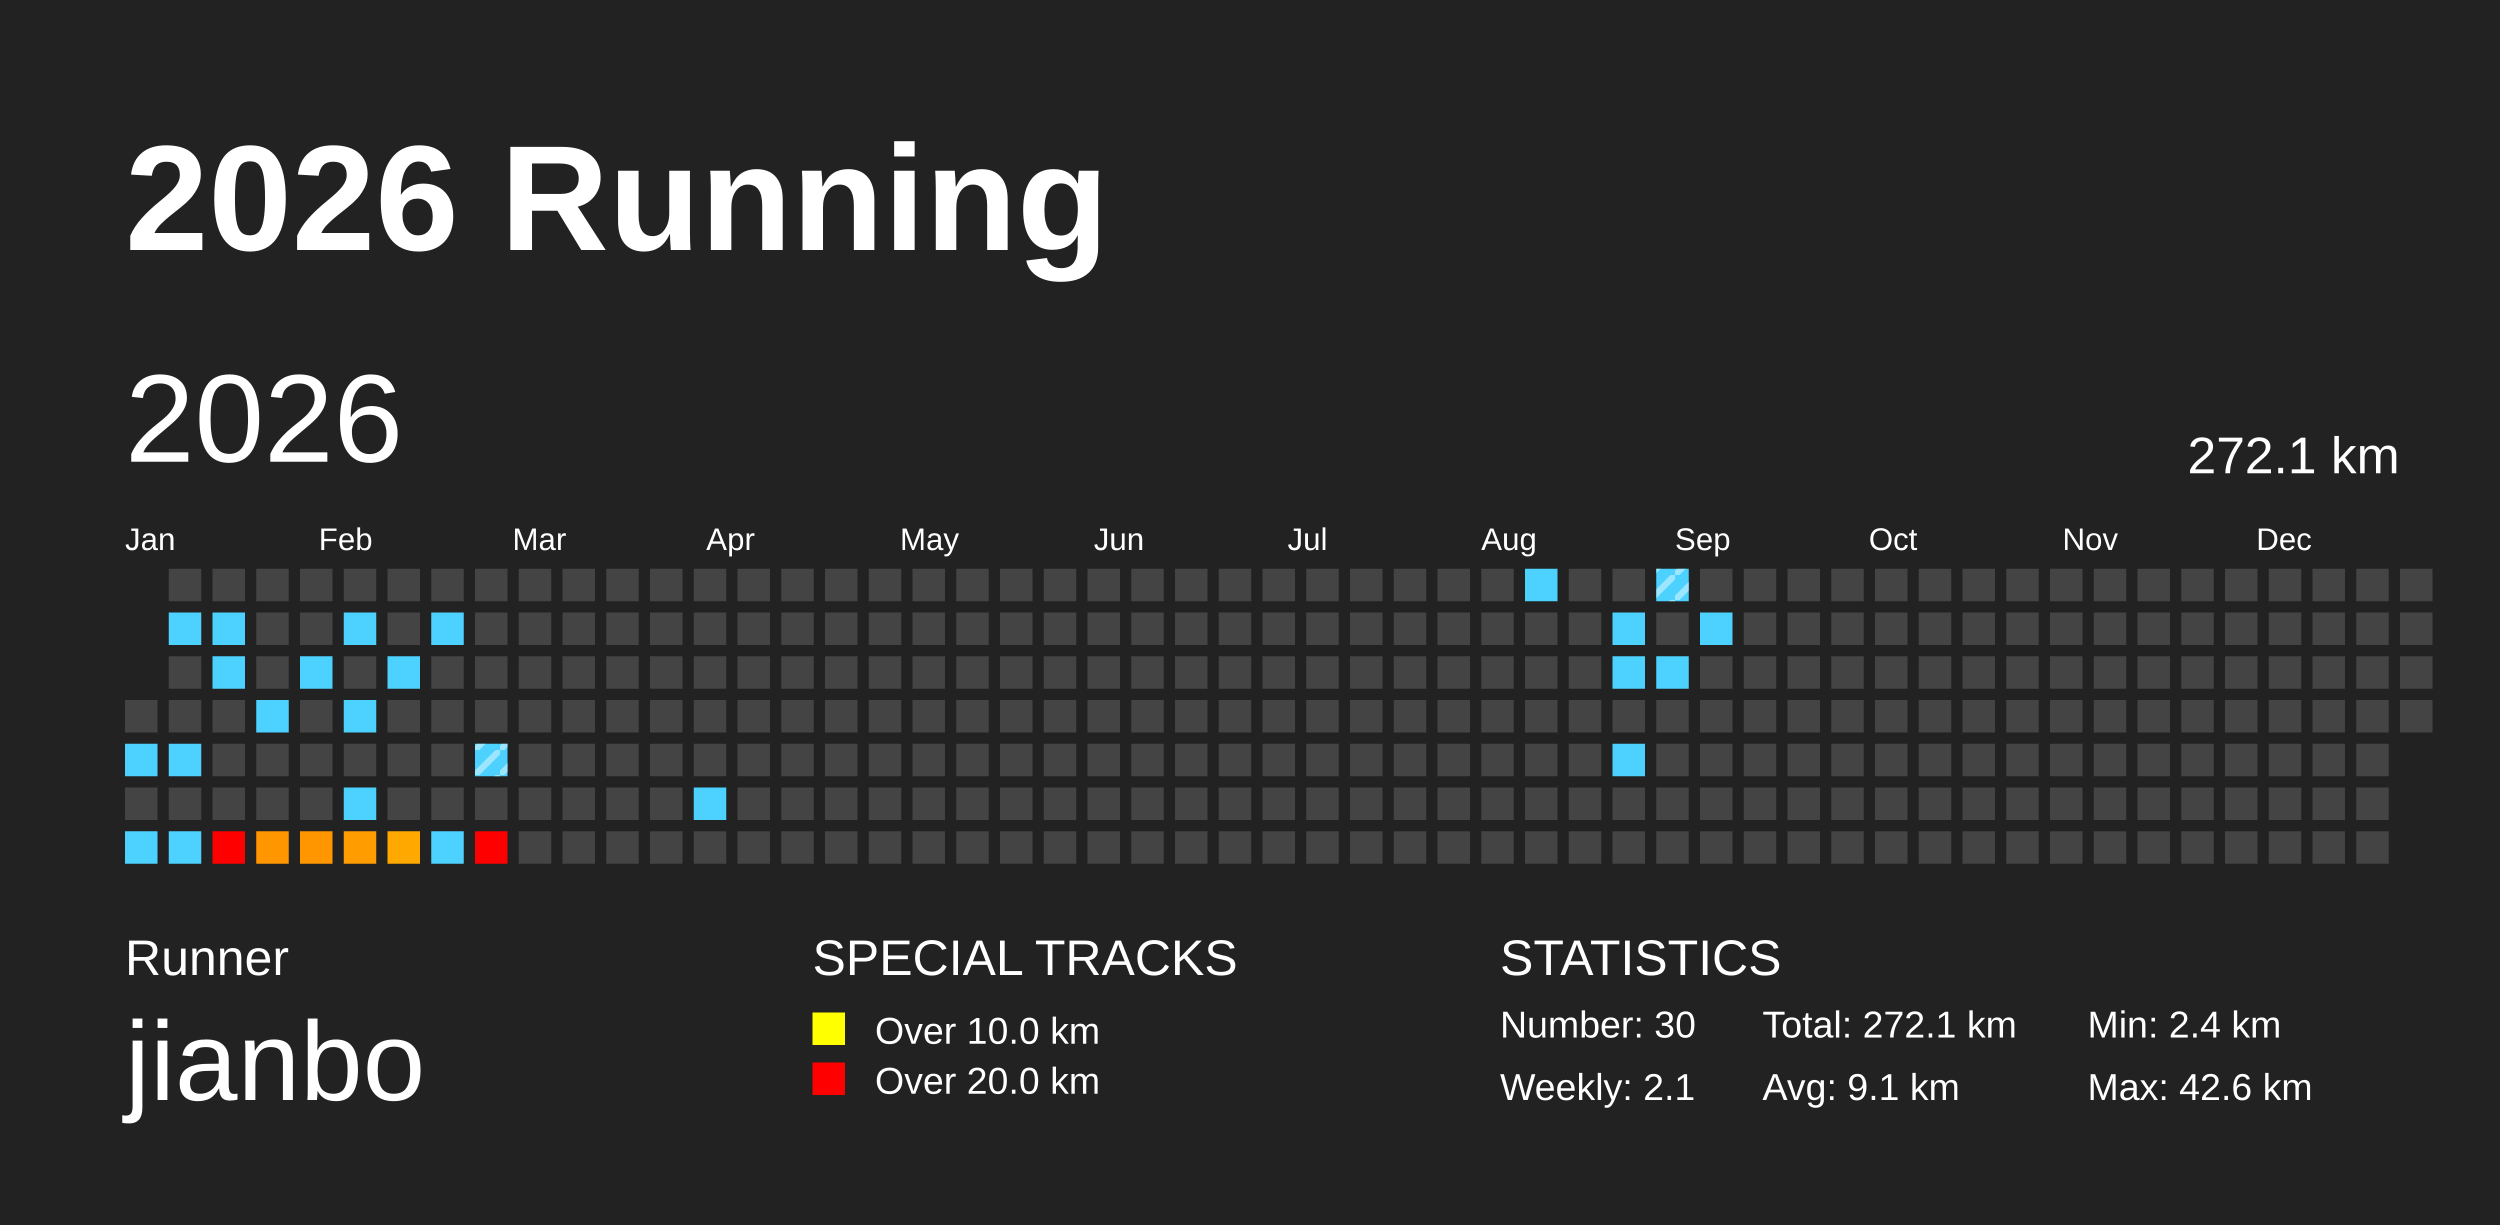
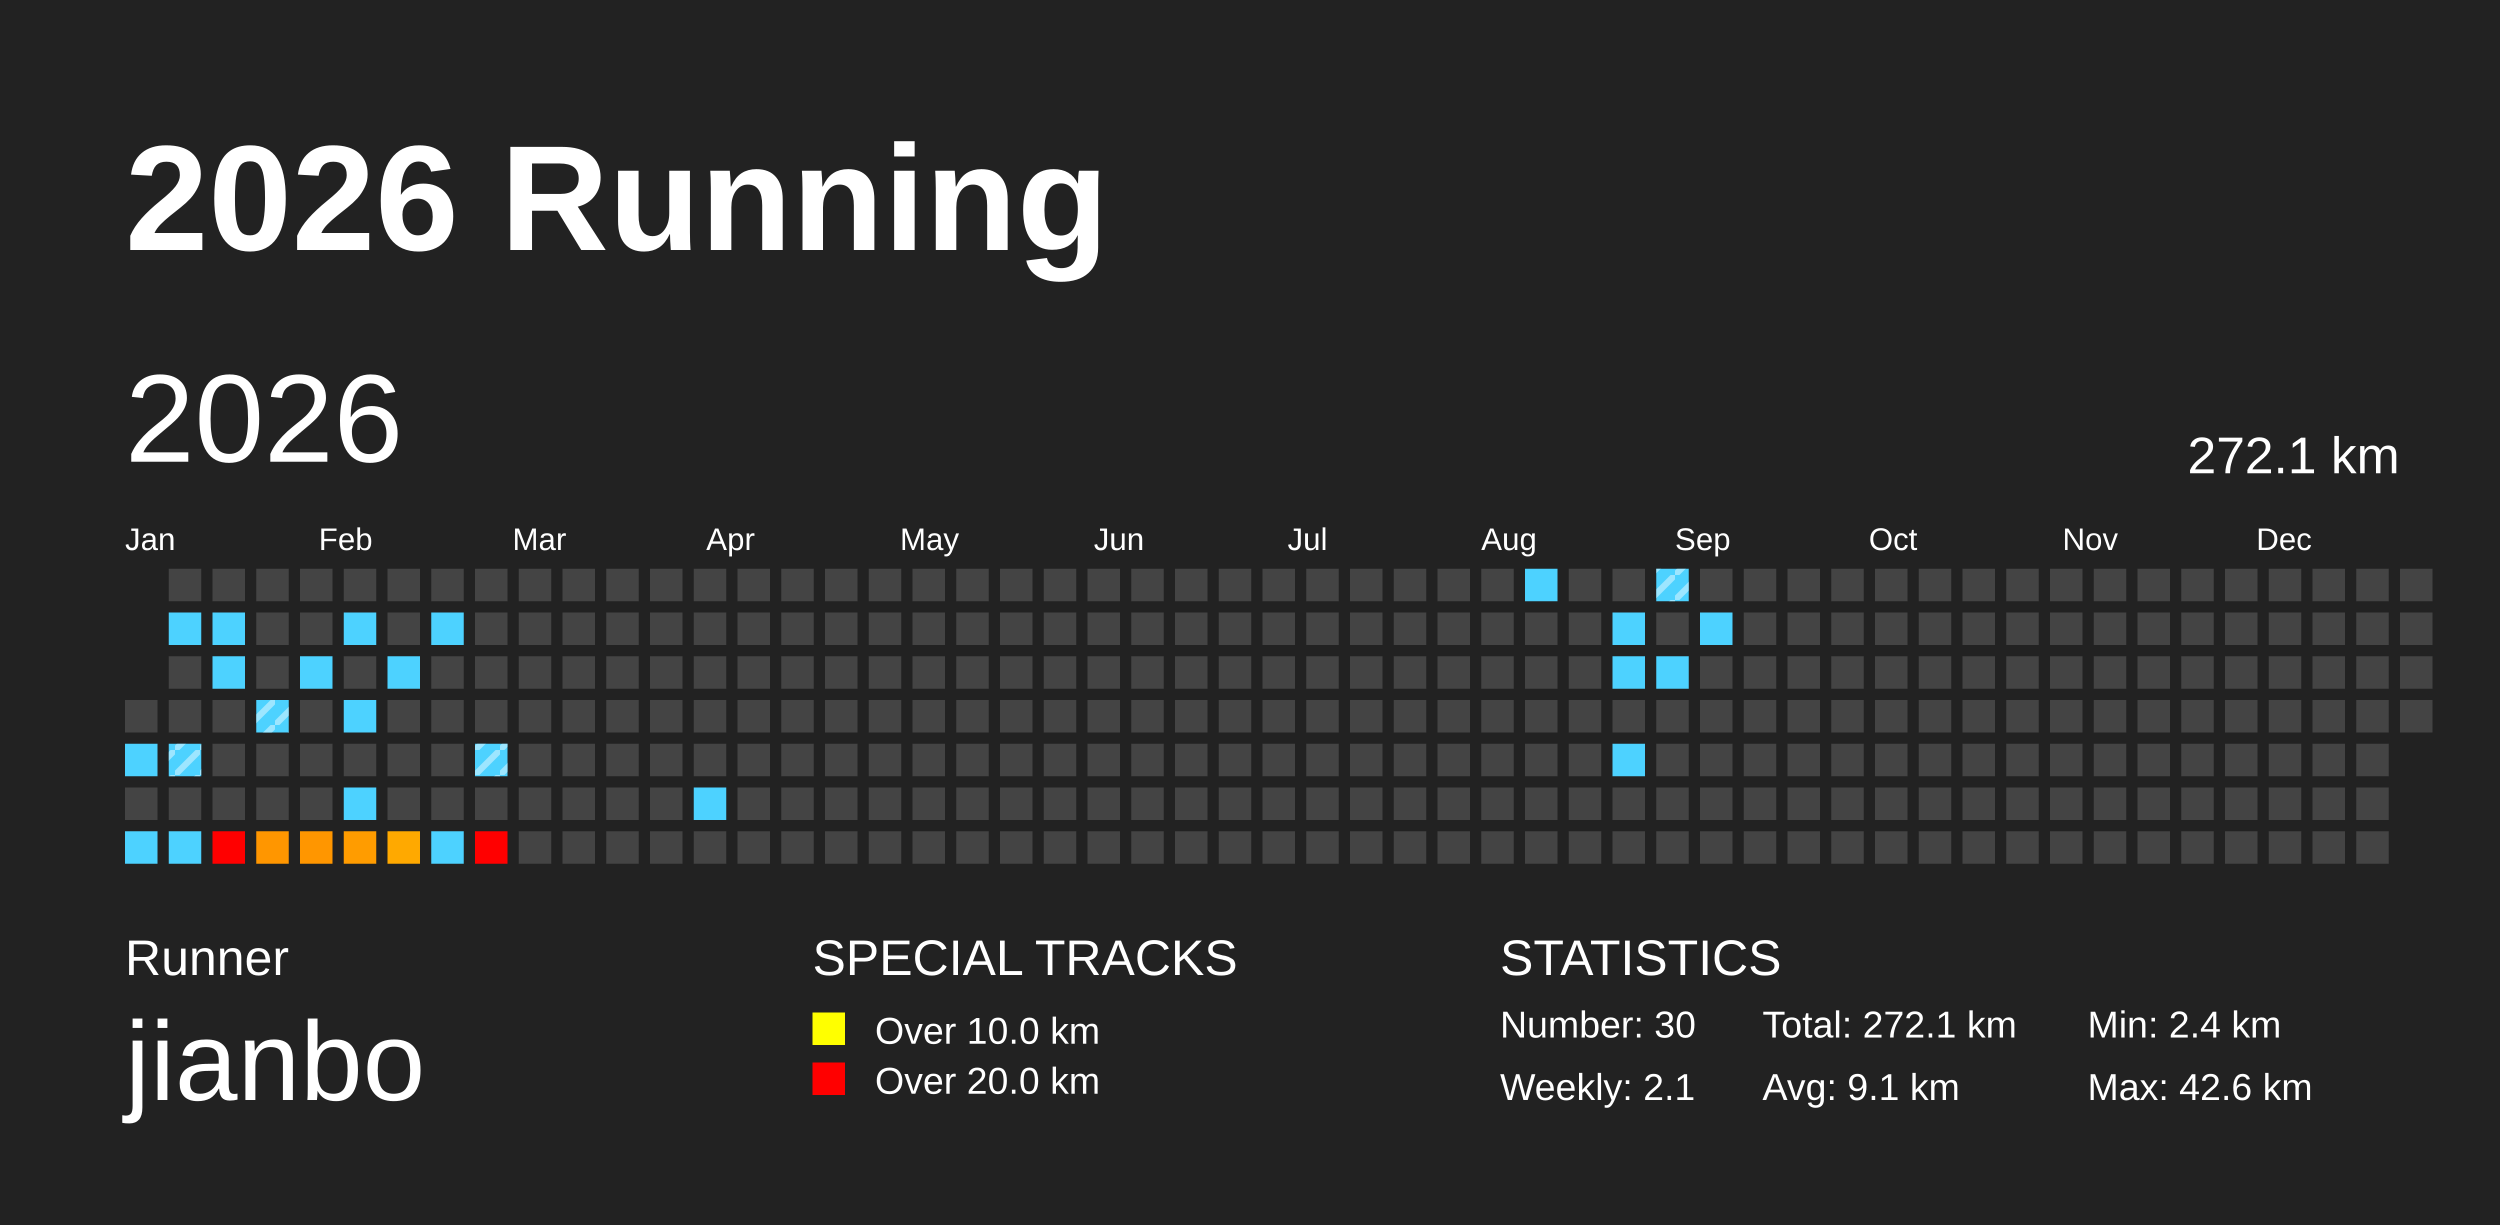
<svg xmlns="http://www.w3.org/2000/svg" baseProfile="full" height="98mm" version="1.1" viewBox="0,0,200,98" width="200mm">
  <defs>
    <pattern height="2" id="indoor-stripe" patternUnits="userSpaceOnUse" width="2">
      <line stroke="white" stroke-opacity="0.45" stroke-width="0.5" x1="0" x2="2" y1="2" y2="0" />
    </pattern>
  </defs>
  <rect fill="#222222" height="98" width="200" x="0" y="0" />
  <text fill="#FFFFFF" style="font-size:12px; font-family:Arial; font-weight:bold;" x="10" y="20">2026 Running</text>
  <text fill="#FFFFFF" style="font-size:4px; font-family:Arial" x="10" y="78">Runner</text>
  <text fill="#FFFFFF" style="font-size:9px; font-family:Arial" x="10" y="88">jianbo</text>
  <text fill="#FFFFFF" style="font-size:4px; font-family:Arial" x="65" y="78">SPECIAL TRACKS</text>
  <rect fill="yellow" height="2.6" width="2.6" x="65" y="81" />
  <text fill="#FFFFFF" style="font-size:3px; font-family:Arial" x="70" y="83.5">Over 10.0 km</text>
  <rect fill="red" height="2.6" width="2.6" x="65" y="85" />
  <text fill="#FFFFFF" style="font-size:3px; font-family:Arial" x="70" y="87.5">Over 20.0 km</text>
  <text fill="#FFFFFF" style="font-size:4px; font-family:Arial" x="120" y="78">STATISTICS</text>
  <text fill="#FFFFFF" style="font-size:3px; font-family:Arial" x="120" y="83">Number: 30</text>
  <text fill="#FFFFFF" style="font-size:3px; font-family:Arial" x="120" y="88">Weekly: 2.1</text>
  <text fill="#FFFFFF" style="font-size:3px; font-family:Arial" x="141" y="83">Total: 272.1 km</text>
  <text fill="#FFFFFF" style="font-size:3px; font-family:Arial" x="141" y="88">Avg: 9.1 km</text>
  <text fill="#FFFFFF" style="font-size:3px; font-family:Arial" x="167" y="83">Min: 2.4 km</text>
  <text fill="#FFFFFF" style="font-size:3px; font-family:Arial" x="167" y="88">Max: 42.6 km</text>
  <text dominant-baseline="hanging" fill="#FFFFFF" style="font-size:10.0px; font-family:Arial;" x="10" y="30">2026</text>
  <text dominant-baseline="hanging" fill="#FFFFFF" style="font-size:4.125px; font-family:Arial;" x="175" y="35">272.1 km</text>
  <text fill="#FFFFFF" style="font-size:2.5px; font-family:Arial" x="10.0" y="44">Jan</text>
  <text fill="#FFFFFF" style="font-size:2.5px; font-family:Arial" x="25.5" y="44">Feb</text>
  <text fill="#FFFFFF" style="font-size:2.5px; font-family:Arial" x="41.0" y="44">Mar</text>
  <text fill="#FFFFFF" style="font-size:2.5px; font-family:Arial" x="56.5" y="44">Apr</text>
  <text fill="#FFFFFF" style="font-size:2.5px; font-family:Arial" x="72.0" y="44">May</text>
  <text fill="#FFFFFF" style="font-size:2.5px; font-family:Arial" x="87.5" y="44">Jun</text>
  <text fill="#FFFFFF" style="font-size:2.5px; font-family:Arial" x="103.0" y="44">Jul</text>
  <text fill="#FFFFFF" style="font-size:2.5px; font-family:Arial" x="118.5" y="44">Aug</text>
  <text fill="#FFFFFF" style="font-size:2.5px; font-family:Arial" x="134.0" y="44">Sep</text>
  <text fill="#FFFFFF" style="font-size:2.5px; font-family:Arial" x="149.5" y="44">Oct</text>
  <text fill="#FFFFFF" style="font-size:2.5px; font-family:Arial" x="165.0" y="44">Nov</text>
  <text fill="#FFFFFF" style="font-size:2.5px; font-family:Arial" x="180.5" y="44">Dec</text>
  <rect fill="#444444" height="2.6" width="2.6" x="10.0" y="56.0" />
  <rect fill="#4dd2ff" height="2.6" width="2.6" x="10.0" y="59.5" />
  <rect fill="#444444" height="2.6" width="2.6" x="10.0" y="63.0" />
  <rect fill="#4dd2ff" height="2.6" width="2.6" x="10.0" y="66.5" />
  <rect fill="#444444" height="2.6" width="2.6" x="13.5" y="45.5" />
  <rect fill="#4dd2ff" height="2.6" width="2.6" x="13.5" y="49.0" />
  <rect fill="#444444" height="2.6" width="2.6" x="13.5" y="52.5" />
  <rect fill="#444444" height="2.6" width="2.6" x="13.5" y="56.0" />
  <rect fill="#4dd2ff" height="2.6" width="2.6" x="13.5" y="59.5" />
+   <rect fill="url(#indoor-stripe)" height="2.6" style="pointer-events: none;" width="2.6" x="13.5" y="59.5" />
  <rect fill="#444444" height="2.6" width="2.6" x="13.5" y="63.0" />
  <rect fill="#4dd2ff" height="2.6" width="2.6" x="13.5" y="66.5" />
  <rect fill="#444444" height="2.6" width="2.6" x="17.0" y="45.5" />
  <rect fill="#4dd2ff" height="2.6" width="2.6" x="17.0" y="49.0" />
  <rect fill="#4dd2ff" height="2.6" width="2.6" x="17.0" y="52.5" />
  <rect fill="#444444" height="2.6" width="2.6" x="17.0" y="56.0" />
  <rect fill="#444444" height="2.6" width="2.6" x="17.0" y="59.5" />
  <rect fill="#444444" height="2.6" width="2.6" x="17.0" y="63.0" />
  <rect fill="red" height="2.6" width="2.6" x="17.0" y="66.5" />
  <rect fill="#444444" height="2.6" width="2.6" x="20.5" y="45.5" />
  <rect fill="#444444" height="2.6" width="2.6" x="20.5" y="49.0" />
  <rect fill="#444444" height="2.6" width="2.6" x="20.5" y="52.5" />
  <rect fill="#4dd2ff" height="2.6" width="2.6" x="20.5" y="56.0" />
+   <rect fill="url(#indoor-stripe)" height="2.6" style="pointer-events: none;" width="2.6" x="20.5" y="56.0" />
  <rect fill="#444444" height="2.6" width="2.6" x="20.5" y="59.5" />
  <rect fill="#444444" height="2.6" width="2.6" x="20.5" y="63.0" />
  <rect fill="#ff9600" height="2.6" width="2.6" x="20.5" y="66.5" />
  <rect fill="#444444" height="2.6" width="2.6" x="24.0" y="45.5" />
  <rect fill="#444444" height="2.6" width="2.6" x="24.0" y="49.0" />
  <rect fill="#4dd2ff" height="2.6" width="2.6" x="24.0" y="52.5" />
  <rect fill="#444444" height="2.6" width="2.6" x="24.0" y="56.0" />
  <rect fill="#444444" height="2.6" width="2.6" x="24.0" y="59.5" />
  <rect fill="#444444" height="2.6" width="2.6" x="24.0" y="63.0" />
  <rect fill="#ff9600" height="2.6" width="2.6" x="24.0" y="66.5" />
  <rect fill="#444444" height="2.6" width="2.6" x="27.5" y="45.5" />
  <rect fill="#4dd2ff" height="2.6" width="2.6" x="27.5" y="49.0" />
  <rect fill="#444444" height="2.6" width="2.6" x="27.5" y="52.5" />
  <rect fill="#4dd2ff" height="2.6" width="2.6" x="27.5" y="56.0" />
  <rect fill="#444444" height="2.6" width="2.6" x="27.5" y="59.5" />
  <rect fill="#4dd2ff" height="2.6" width="2.6" x="27.5" y="63.0" />
  <rect fill="#ff9c00" height="2.6" width="2.6" x="27.5" y="66.5" />
  <rect fill="#444444" height="2.6" width="2.6" x="31.0" y="45.5" />
  <rect fill="#444444" height="2.6" width="2.6" x="31.0" y="49.0" />
  <rect fill="#4dd2ff" height="2.6" width="2.6" x="31.0" y="52.5" />
  <rect fill="#444444" height="2.6" width="2.6" x="31.0" y="56.0" />
  <rect fill="#444444" height="2.6" width="2.6" x="31.0" y="59.5" />
  <rect fill="#444444" height="2.6" width="2.6" x="31.0" y="63.0" />
  <rect fill="#ffa900" height="2.6" width="2.6" x="31.0" y="66.5" />
  <rect fill="#444444" height="2.6" width="2.6" x="34.5" y="45.5" />
  <rect fill="#4dd2ff" height="2.6" width="2.6" x="34.5" y="49.0" />
  <rect fill="#444444" height="2.6" width="2.6" x="34.5" y="52.5" />
  <rect fill="#444444" height="2.6" width="2.6" x="34.5" y="56.0" />
  <rect fill="#444444" height="2.6" width="2.6" x="34.5" y="59.5" />
  <rect fill="#444444" height="2.6" width="2.6" x="34.5" y="63.0" />
  <rect fill="#4dd2ff" height="2.6" width="2.6" x="34.5" y="66.5" />
  <rect fill="#444444" height="2.6" width="2.6" x="38.0" y="45.5" />
  <rect fill="#444444" height="2.6" width="2.6" x="38.0" y="49.0" />
  <rect fill="#444444" height="2.6" width="2.6" x="38.0" y="52.5" />
  <rect fill="#444444" height="2.6" width="2.6" x="38.0" y="56.0" />
  <rect fill="#4dd2ff" height="2.6" width="2.6" x="38.0" y="59.5" />
  <rect fill="url(#indoor-stripe)" height="2.6" style="pointer-events: none;" width="2.6" x="38.0" y="59.5" />
  <rect fill="#444444" height="2.6" width="2.6" x="38.0" y="63.0" />
  <rect fill="red" height="2.6" width="2.6" x="38.0" y="66.5" />
  <rect fill="#444444" height="2.6" width="2.6" x="41.5" y="45.5" />
  <rect fill="#444444" height="2.6" width="2.6" x="41.5" y="49.0" />
  <rect fill="#444444" height="2.6" width="2.6" x="41.5" y="52.5" />
  <rect fill="#444444" height="2.6" width="2.6" x="41.5" y="56.0" />
  <rect fill="#444444" height="2.6" width="2.6" x="41.5" y="59.5" />
  <rect fill="#444444" height="2.6" width="2.6" x="41.5" y="63.0" />
  <rect fill="#444444" height="2.6" width="2.6" x="41.5" y="66.5" />
  <rect fill="#444444" height="2.6" width="2.6" x="45.0" y="45.5" />
  <rect fill="#444444" height="2.6" width="2.6" x="45.0" y="49.0" />
  <rect fill="#444444" height="2.6" width="2.6" x="45.0" y="52.5" />
  <rect fill="#444444" height="2.6" width="2.6" x="45.0" y="56.0" />
  <rect fill="#444444" height="2.6" width="2.6" x="45.0" y="59.5" />
  <rect fill="#444444" height="2.6" width="2.6" x="45.0" y="63.0" />
  <rect fill="#444444" height="2.6" width="2.6" x="45.0" y="66.5" />
  <rect fill="#444444" height="2.6" width="2.6" x="48.5" y="45.5" />
  <rect fill="#444444" height="2.6" width="2.6" x="48.5" y="49.0" />
  <rect fill="#444444" height="2.6" width="2.6" x="48.5" y="52.5" />
  <rect fill="#444444" height="2.6" width="2.6" x="48.5" y="56.0" />
  <rect fill="#444444" height="2.6" width="2.6" x="48.5" y="59.5" />
  <rect fill="#444444" height="2.6" width="2.6" x="48.5" y="63.0" />
  <rect fill="#444444" height="2.6" width="2.6" x="48.5" y="66.5" />
  <rect fill="#444444" height="2.6" width="2.6" x="52.0" y="45.5" />
  <rect fill="#444444" height="2.6" width="2.6" x="52.0" y="49.0" />
  <rect fill="#444444" height="2.6" width="2.6" x="52.0" y="52.5" />
  <rect fill="#444444" height="2.6" width="2.6" x="52.0" y="56.0" />
  <rect fill="#444444" height="2.6" width="2.6" x="52.0" y="59.5" />
  <rect fill="#444444" height="2.6" width="2.6" x="52.0" y="63.0" />
  <rect fill="#444444" height="2.6" width="2.6" x="52.0" y="66.5" />
  <rect fill="#444444" height="2.6" width="2.6" x="55.5" y="45.5" />
  <rect fill="#444444" height="2.6" width="2.6" x="55.5" y="49.0" />
  <rect fill="#444444" height="2.6" width="2.6" x="55.5" y="52.5" />
  <rect fill="#444444" height="2.6" width="2.6" x="55.5" y="56.0" />
  <rect fill="#444444" height="2.6" width="2.6" x="55.5" y="59.5" />
  <rect fill="#4dd2ff" height="2.6" width="2.6" x="55.5" y="63.0" />
  <rect fill="#444444" height="2.6" width="2.6" x="55.5" y="66.5" />
  <rect fill="#444444" height="2.6" width="2.6" x="59.0" y="45.5" />
  <rect fill="#444444" height="2.6" width="2.6" x="59.0" y="49.0" />
  <rect fill="#444444" height="2.6" width="2.6" x="59.0" y="52.5" />
  <rect fill="#444444" height="2.6" width="2.6" x="59.0" y="56.0" />
  <rect fill="#444444" height="2.6" width="2.6" x="59.0" y="59.5" />
  <rect fill="#444444" height="2.6" width="2.6" x="59.0" y="63.0" />
  <rect fill="#444444" height="2.6" width="2.6" x="59.0" y="66.5" />
  <rect fill="#444444" height="2.6" width="2.6" x="62.5" y="45.5" />
  <rect fill="#444444" height="2.6" width="2.6" x="62.5" y="49.0" />
  <rect fill="#444444" height="2.6" width="2.6" x="62.5" y="52.5" />
  <rect fill="#444444" height="2.6" width="2.6" x="62.5" y="56.0" />
  <rect fill="#444444" height="2.6" width="2.6" x="62.5" y="59.5" />
  <rect fill="#444444" height="2.6" width="2.6" x="62.5" y="63.0" />
  <rect fill="#444444" height="2.6" width="2.6" x="62.5" y="66.5" />
  <rect fill="#444444" height="2.6" width="2.6" x="66.0" y="45.5" />
  <rect fill="#444444" height="2.6" width="2.6" x="66.0" y="49.0" />
  <rect fill="#444444" height="2.6" width="2.6" x="66.0" y="52.5" />
  <rect fill="#444444" height="2.6" width="2.6" x="66.0" y="56.0" />
  <rect fill="#444444" height="2.6" width="2.6" x="66.0" y="59.5" />
  <rect fill="#444444" height="2.6" width="2.6" x="66.0" y="63.0" />
  <rect fill="#444444" height="2.6" width="2.6" x="66.0" y="66.5" />
  <rect fill="#444444" height="2.6" width="2.6" x="69.5" y="45.5" />
  <rect fill="#444444" height="2.6" width="2.6" x="69.5" y="49.0" />
  <rect fill="#444444" height="2.6" width="2.6" x="69.5" y="52.5" />
  <rect fill="#444444" height="2.6" width="2.6" x="69.5" y="56.0" />
  <rect fill="#444444" height="2.6" width="2.6" x="69.5" y="59.5" />
  <rect fill="#444444" height="2.6" width="2.6" x="69.5" y="63.0" />
  <rect fill="#444444" height="2.6" width="2.6" x="69.5" y="66.5" />
  <rect fill="#444444" height="2.6" width="2.6" x="73.0" y="45.5" />
  <rect fill="#444444" height="2.6" width="2.6" x="73.0" y="49.0" />
  <rect fill="#444444" height="2.6" width="2.6" x="73.0" y="52.5" />
  <rect fill="#444444" height="2.6" width="2.6" x="73.0" y="56.0" />
  <rect fill="#444444" height="2.6" width="2.6" x="73.0" y="59.5" />
  <rect fill="#444444" height="2.6" width="2.6" x="73.0" y="63.0" />
  <rect fill="#444444" height="2.6" width="2.6" x="73.0" y="66.5" />
  <rect fill="#444444" height="2.6" width="2.6" x="76.5" y="45.5" />
  <rect fill="#444444" height="2.6" width="2.6" x="76.5" y="49.0" />
  <rect fill="#444444" height="2.6" width="2.6" x="76.5" y="52.5" />
  <rect fill="#444444" height="2.6" width="2.6" x="76.5" y="56.0" />
  <rect fill="#444444" height="2.6" width="2.6" x="76.5" y="59.5" />
  <rect fill="#444444" height="2.6" width="2.6" x="76.5" y="63.0" />
  <rect fill="#444444" height="2.6" width="2.6" x="76.5" y="66.5" />
  <rect fill="#444444" height="2.6" width="2.6" x="80.0" y="45.5" />
  <rect fill="#444444" height="2.6" width="2.6" x="80.0" y="49.0" />
  <rect fill="#444444" height="2.6" width="2.6" x="80.0" y="52.5" />
  <rect fill="#444444" height="2.6" width="2.6" x="80.0" y="56.0" />
  <rect fill="#444444" height="2.6" width="2.6" x="80.0" y="59.5" />
  <rect fill="#444444" height="2.6" width="2.6" x="80.0" y="63.0" />
  <rect fill="#444444" height="2.6" width="2.6" x="80.0" y="66.5" />
  <rect fill="#444444" height="2.6" width="2.6" x="83.5" y="45.5" />
  <rect fill="#444444" height="2.6" width="2.6" x="83.5" y="49.0" />
  <rect fill="#444444" height="2.6" width="2.6" x="83.5" y="52.5" />
  <rect fill="#444444" height="2.6" width="2.6" x="83.5" y="56.0" />
  <rect fill="#444444" height="2.6" width="2.6" x="83.5" y="59.5" />
  <rect fill="#444444" height="2.6" width="2.6" x="83.5" y="63.0" />
  <rect fill="#444444" height="2.6" width="2.6" x="83.5" y="66.5" />
  <rect fill="#444444" height="2.6" width="2.6" x="87.0" y="45.5" />
  <rect fill="#444444" height="2.6" width="2.6" x="87.0" y="49.0" />
  <rect fill="#444444" height="2.6" width="2.6" x="87.0" y="52.5" />
  <rect fill="#444444" height="2.6" width="2.6" x="87.0" y="56.0" />
  <rect fill="#444444" height="2.6" width="2.6" x="87.0" y="59.5" />
  <rect fill="#444444" height="2.6" width="2.6" x="87.0" y="63.0" />
  <rect fill="#444444" height="2.6" width="2.6" x="87.0" y="66.5" />
  <rect fill="#444444" height="2.6" width="2.6" x="90.5" y="45.5" />
  <rect fill="#444444" height="2.6" width="2.6" x="90.5" y="49.0" />
  <rect fill="#444444" height="2.6" width="2.6" x="90.5" y="52.5" />
  <rect fill="#444444" height="2.6" width="2.6" x="90.5" y="56.0" />
  <rect fill="#444444" height="2.6" width="2.6" x="90.5" y="59.5" />
  <rect fill="#444444" height="2.6" width="2.6" x="90.5" y="63.0" />
  <rect fill="#444444" height="2.6" width="2.6" x="90.5" y="66.5" />
  <rect fill="#444444" height="2.6" width="2.6" x="94.0" y="45.5" />
  <rect fill="#444444" height="2.6" width="2.6" x="94.0" y="49.0" />
  <rect fill="#444444" height="2.6" width="2.6" x="94.0" y="52.5" />
  <rect fill="#444444" height="2.6" width="2.6" x="94.0" y="56.0" />
  <rect fill="#444444" height="2.6" width="2.6" x="94.0" y="59.5" />
  <rect fill="#444444" height="2.6" width="2.6" x="94.0" y="63.0" />
  <rect fill="#444444" height="2.6" width="2.6" x="94.0" y="66.5" />
  <rect fill="#444444" height="2.6" width="2.6" x="97.5" y="45.5" />
  <rect fill="#444444" height="2.6" width="2.6" x="97.5" y="49.0" />
  <rect fill="#444444" height="2.6" width="2.6" x="97.5" y="52.5" />
  <rect fill="#444444" height="2.6" width="2.6" x="97.5" y="56.0" />
  <rect fill="#444444" height="2.6" width="2.6" x="97.5" y="59.5" />
  <rect fill="#444444" height="2.6" width="2.6" x="97.5" y="63.0" />
  <rect fill="#444444" height="2.6" width="2.6" x="97.5" y="66.5" />
  <rect fill="#444444" height="2.6" width="2.6" x="101.0" y="45.5" />
  <rect fill="#444444" height="2.6" width="2.6" x="101.0" y="49.0" />
  <rect fill="#444444" height="2.6" width="2.6" x="101.0" y="52.5" />
  <rect fill="#444444" height="2.6" width="2.6" x="101.0" y="56.0" />
  <rect fill="#444444" height="2.6" width="2.6" x="101.0" y="59.5" />
  <rect fill="#444444" height="2.6" width="2.6" x="101.0" y="63.0" />
  <rect fill="#444444" height="2.6" width="2.6" x="101.0" y="66.5" />
  <rect fill="#444444" height="2.6" width="2.6" x="104.5" y="45.5" />
  <rect fill="#444444" height="2.6" width="2.6" x="104.5" y="49.0" />
  <rect fill="#444444" height="2.6" width="2.6" x="104.5" y="52.5" />
  <rect fill="#444444" height="2.6" width="2.6" x="104.5" y="56.0" />
  <rect fill="#444444" height="2.6" width="2.6" x="104.5" y="59.5" />
  <rect fill="#444444" height="2.6" width="2.6" x="104.5" y="63.0" />
  <rect fill="#444444" height="2.6" width="2.6" x="104.5" y="66.5" />
  <rect fill="#444444" height="2.6" width="2.6" x="108.0" y="45.5" />
  <rect fill="#444444" height="2.6" width="2.6" x="108.0" y="49.0" />
  <rect fill="#444444" height="2.6" width="2.6" x="108.0" y="52.5" />
  <rect fill="#444444" height="2.6" width="2.6" x="108.0" y="56.0" />
  <rect fill="#444444" height="2.6" width="2.6" x="108.0" y="59.5" />
  <rect fill="#444444" height="2.6" width="2.6" x="108.0" y="63.0" />
  <rect fill="#444444" height="2.6" width="2.6" x="108.0" y="66.5" />
  <rect fill="#444444" height="2.6" width="2.6" x="111.5" y="45.5" />
  <rect fill="#444444" height="2.6" width="2.6" x="111.5" y="49.0" />
  <rect fill="#444444" height="2.6" width="2.6" x="111.5" y="52.5" />
  <rect fill="#444444" height="2.6" width="2.6" x="111.5" y="56.0" />
  <rect fill="#444444" height="2.6" width="2.6" x="111.5" y="59.5" />
  <rect fill="#444444" height="2.6" width="2.6" x="111.5" y="63.0" />
  <rect fill="#444444" height="2.6" width="2.6" x="111.5" y="66.5" />
  <rect fill="#444444" height="2.6" width="2.6" x="115.0" y="45.5" />
  <rect fill="#444444" height="2.6" width="2.6" x="115.0" y="49.0" />
  <rect fill="#444444" height="2.6" width="2.6" x="115.0" y="52.5" />
  <rect fill="#444444" height="2.6" width="2.6" x="115.0" y="56.0" />
  <rect fill="#444444" height="2.6" width="2.6" x="115.0" y="59.5" />
  <rect fill="#444444" height="2.6" width="2.6" x="115.0" y="63.0" />
  <rect fill="#444444" height="2.6" width="2.6" x="115.0" y="66.5" />
  <rect fill="#444444" height="2.6" width="2.6" x="118.5" y="45.5" />
  <rect fill="#444444" height="2.6" width="2.6" x="118.5" y="49.0" />
  <rect fill="#444444" height="2.6" width="2.6" x="118.5" y="52.5" />
  <rect fill="#444444" height="2.6" width="2.6" x="118.5" y="56.0" />
  <rect fill="#444444" height="2.6" width="2.6" x="118.5" y="59.5" />
  <rect fill="#444444" height="2.6" width="2.6" x="118.5" y="63.0" />
  <rect fill="#444444" height="2.6" width="2.6" x="118.5" y="66.5" />
  <rect fill="#4dd2ff" height="2.6" width="2.6" x="122.0" y="45.5" />
  <rect fill="#444444" height="2.6" width="2.6" x="122.0" y="49.0" />
  <rect fill="#444444" height="2.6" width="2.6" x="122.0" y="52.5" />
  <rect fill="#444444" height="2.6" width="2.6" x="122.0" y="56.0" />
  <rect fill="#444444" height="2.6" width="2.6" x="122.0" y="59.5" />
  <rect fill="#444444" height="2.6" width="2.6" x="122.0" y="63.0" />
  <rect fill="#444444" height="2.6" width="2.6" x="122.0" y="66.5" />
  <rect fill="#444444" height="2.6" width="2.6" x="125.5" y="45.5" />
  <rect fill="#444444" height="2.6" width="2.6" x="125.5" y="49.0" />
  <rect fill="#444444" height="2.6" width="2.6" x="125.5" y="52.5" />
  <rect fill="#444444" height="2.6" width="2.6" x="125.5" y="56.0" />
  <rect fill="#444444" height="2.6" width="2.6" x="125.5" y="59.5" />
  <rect fill="#444444" height="2.6" width="2.6" x="125.5" y="63.0" />
  <rect fill="#444444" height="2.6" width="2.6" x="125.5" y="66.5" />
  <rect fill="#444444" height="2.6" width="2.6" x="129.0" y="45.5" />
  <rect fill="#4dd2ff" height="2.6" width="2.6" x="129.0" y="49.0" />
  <rect fill="#4dd2ff" height="2.6" width="2.6" x="129.0" y="52.5" />
  <rect fill="#444444" height="2.6" width="2.6" x="129.0" y="56.0" />
  <rect fill="#4dd2ff" height="2.6" width="2.6" x="129.0" y="59.5" />
  <rect fill="#444444" height="2.6" width="2.6" x="129.0" y="63.0" />
  <rect fill="#444444" height="2.6" width="2.6" x="129.0" y="66.5" />
  <rect fill="#4dd2ff" height="2.6" width="2.6" x="132.5" y="45.5" />
  <rect fill="url(#indoor-stripe)" height="2.6" style="pointer-events: none;" width="2.6" x="132.5" y="45.5" />
  <rect fill="#444444" height="2.6" width="2.6" x="132.5" y="49.0" />
  <rect fill="#4dd2ff" height="2.6" width="2.6" x="132.5" y="52.5" />
  <rect fill="#444444" height="2.6" width="2.6" x="132.5" y="56.0" />
  <rect fill="#444444" height="2.6" width="2.6" x="132.5" y="59.5" />
  <rect fill="#444444" height="2.6" width="2.6" x="132.5" y="63.0" />
  <rect fill="#444444" height="2.6" width="2.6" x="132.5" y="66.5" />
  <rect fill="#444444" height="2.6" width="2.6" x="136.0" y="45.5" />
  <rect fill="#4dd2ff" height="2.6" width="2.6" x="136.0" y="49.0" />
  <rect fill="#444444" height="2.6" width="2.6" x="136.0" y="52.5" />
  <rect fill="#444444" height="2.6" width="2.6" x="136.0" y="56.0" />
  <rect fill="#444444" height="2.6" width="2.6" x="136.0" y="59.5" />
  <rect fill="#444444" height="2.6" width="2.6" x="136.0" y="63.0" />
  <rect fill="#444444" height="2.6" width="2.6" x="136.0" y="66.5" />
  <rect fill="#444444" height="2.6" width="2.6" x="139.5" y="45.5" />
  <rect fill="#444444" height="2.6" width="2.6" x="139.5" y="49.0" />
  <rect fill="#444444" height="2.6" width="2.6" x="139.5" y="52.5" />
  <rect fill="#444444" height="2.6" width="2.6" x="139.5" y="56.0" />
  <rect fill="#444444" height="2.6" width="2.6" x="139.5" y="59.5" />
  <rect fill="#444444" height="2.6" width="2.6" x="139.5" y="63.0" />
  <rect fill="#444444" height="2.6" width="2.6" x="139.5" y="66.5" />
  <rect fill="#444444" height="2.6" width="2.6" x="143.0" y="45.5" />
  <rect fill="#444444" height="2.6" width="2.6" x="143.0" y="49.0" />
  <rect fill="#444444" height="2.6" width="2.6" x="143.0" y="52.5" />
  <rect fill="#444444" height="2.6" width="2.6" x="143.0" y="56.0" />
  <rect fill="#444444" height="2.6" width="2.6" x="143.0" y="59.5" />
  <rect fill="#444444" height="2.6" width="2.6" x="143.0" y="63.0" />
  <rect fill="#444444" height="2.6" width="2.6" x="143.0" y="66.5" />
  <rect fill="#444444" height="2.6" width="2.6" x="146.5" y="45.5" />
  <rect fill="#444444" height="2.6" width="2.6" x="146.5" y="49.0" />
  <rect fill="#444444" height="2.6" width="2.6" x="146.5" y="52.5" />
  <rect fill="#444444" height="2.6" width="2.6" x="146.5" y="56.0" />
  <rect fill="#444444" height="2.6" width="2.6" x="146.5" y="59.5" />
  <rect fill="#444444" height="2.6" width="2.6" x="146.5" y="63.0" />
  <rect fill="#444444" height="2.6" width="2.6" x="146.5" y="66.5" />
  <rect fill="#444444" height="2.6" width="2.6" x="150.0" y="45.5" />
  <rect fill="#444444" height="2.6" width="2.6" x="150.0" y="49.0" />
  <rect fill="#444444" height="2.6" width="2.6" x="150.0" y="52.5" />
  <rect fill="#444444" height="2.6" width="2.6" x="150.0" y="56.0" />
  <rect fill="#444444" height="2.6" width="2.6" x="150.0" y="59.5" />
  <rect fill="#444444" height="2.6" width="2.6" x="150.0" y="63.0" />
  <rect fill="#444444" height="2.6" width="2.6" x="150.0" y="66.5" />
  <rect fill="#444444" height="2.6" width="2.6" x="153.5" y="45.5" />
  <rect fill="#444444" height="2.6" width="2.6" x="153.5" y="49.0" />
  <rect fill="#444444" height="2.6" width="2.6" x="153.5" y="52.5" />
  <rect fill="#444444" height="2.6" width="2.6" x="153.5" y="56.0" />
  <rect fill="#444444" height="2.6" width="2.6" x="153.5" y="59.5" />
  <rect fill="#444444" height="2.6" width="2.6" x="153.5" y="63.0" />
  <rect fill="#444444" height="2.6" width="2.6" x="153.5" y="66.5" />
  <rect fill="#444444" height="2.6" width="2.6" x="157.0" y="45.5" />
  <rect fill="#444444" height="2.6" width="2.6" x="157.0" y="49.0" />
  <rect fill="#444444" height="2.6" width="2.6" x="157.0" y="52.5" />
  <rect fill="#444444" height="2.6" width="2.6" x="157.0" y="56.0" />
  <rect fill="#444444" height="2.6" width="2.6" x="157.0" y="59.5" />
  <rect fill="#444444" height="2.6" width="2.6" x="157.0" y="63.0" />
  <rect fill="#444444" height="2.6" width="2.6" x="157.0" y="66.5" />
  <rect fill="#444444" height="2.6" width="2.6" x="160.5" y="45.5" />
  <rect fill="#444444" height="2.6" width="2.6" x="160.5" y="49.0" />
  <rect fill="#444444" height="2.6" width="2.6" x="160.5" y="52.5" />
  <rect fill="#444444" height="2.6" width="2.6" x="160.5" y="56.0" />
  <rect fill="#444444" height="2.6" width="2.6" x="160.5" y="59.5" />
  <rect fill="#444444" height="2.6" width="2.6" x="160.5" y="63.0" />
  <rect fill="#444444" height="2.6" width="2.6" x="160.5" y="66.5" />
  <rect fill="#444444" height="2.6" width="2.6" x="164.0" y="45.5" />
  <rect fill="#444444" height="2.6" width="2.6" x="164.0" y="49.0" />
  <rect fill="#444444" height="2.6" width="2.6" x="164.0" y="52.5" />
  <rect fill="#444444" height="2.6" width="2.6" x="164.0" y="56.0" />
  <rect fill="#444444" height="2.6" width="2.6" x="164.0" y="59.5" />
  <rect fill="#444444" height="2.6" width="2.6" x="164.0" y="63.0" />
  <rect fill="#444444" height="2.6" width="2.6" x="164.0" y="66.5" />
  <rect fill="#444444" height="2.6" width="2.6" x="167.5" y="45.5" />
  <rect fill="#444444" height="2.6" width="2.6" x="167.5" y="49.0" />
  <rect fill="#444444" height="2.6" width="2.6" x="167.5" y="52.5" />
  <rect fill="#444444" height="2.6" width="2.6" x="167.5" y="56.0" />
  <rect fill="#444444" height="2.6" width="2.6" x="167.5" y="59.5" />
  <rect fill="#444444" height="2.6" width="2.6" x="167.5" y="63.0" />
  <rect fill="#444444" height="2.6" width="2.6" x="167.5" y="66.5" />
  <rect fill="#444444" height="2.6" width="2.6" x="171.0" y="45.5" />
  <rect fill="#444444" height="2.6" width="2.6" x="171.0" y="49.0" />
  <rect fill="#444444" height="2.6" width="2.6" x="171.0" y="52.5" />
  <rect fill="#444444" height="2.6" width="2.6" x="171.0" y="56.0" />
  <rect fill="#444444" height="2.6" width="2.6" x="171.0" y="59.5" />
  <rect fill="#444444" height="2.6" width="2.6" x="171.0" y="63.0" />
  <rect fill="#444444" height="2.6" width="2.6" x="171.0" y="66.5" />
  <rect fill="#444444" height="2.6" width="2.6" x="174.5" y="45.5" />
  <rect fill="#444444" height="2.6" width="2.6" x="174.5" y="49.0" />
  <rect fill="#444444" height="2.6" width="2.6" x="174.5" y="52.5" />
  <rect fill="#444444" height="2.6" width="2.6" x="174.5" y="56.0" />
  <rect fill="#444444" height="2.6" width="2.6" x="174.5" y="59.5" />
  <rect fill="#444444" height="2.6" width="2.6" x="174.5" y="63.0" />
  <rect fill="#444444" height="2.6" width="2.6" x="174.5" y="66.5" />
  <rect fill="#444444" height="2.6" width="2.6" x="178.0" y="45.5" />
  <rect fill="#444444" height="2.6" width="2.6" x="178.0" y="49.0" />
  <rect fill="#444444" height="2.6" width="2.6" x="178.0" y="52.5" />
  <rect fill="#444444" height="2.6" width="2.6" x="178.0" y="56.0" />
  <rect fill="#444444" height="2.6" width="2.6" x="178.0" y="59.5" />
  <rect fill="#444444" height="2.6" width="2.6" x="178.0" y="63.0" />
  <rect fill="#444444" height="2.6" width="2.6" x="178.0" y="66.5" />
  <rect fill="#444444" height="2.6" width="2.6" x="181.5" y="45.5" />
  <rect fill="#444444" height="2.6" width="2.6" x="181.5" y="49.0" />
  <rect fill="#444444" height="2.6" width="2.6" x="181.5" y="52.5" />
  <rect fill="#444444" height="2.6" width="2.6" x="181.5" y="56.0" />
  <rect fill="#444444" height="2.6" width="2.6" x="181.5" y="59.5" />
  <rect fill="#444444" height="2.6" width="2.6" x="181.5" y="63.0" />
  <rect fill="#444444" height="2.6" width="2.6" x="181.5" y="66.5" />
  <rect fill="#444444" height="2.6" width="2.6" x="185.0" y="45.5" />
  <rect fill="#444444" height="2.6" width="2.6" x="185.0" y="49.0" />
  <rect fill="#444444" height="2.6" width="2.6" x="185.0" y="52.5" />
  <rect fill="#444444" height="2.6" width="2.6" x="185.0" y="56.0" />
  <rect fill="#444444" height="2.6" width="2.6" x="185.0" y="59.5" />
  <rect fill="#444444" height="2.6" width="2.6" x="185.0" y="63.0" />
  <rect fill="#444444" height="2.6" width="2.6" x="185.0" y="66.5" />
  <rect fill="#444444" height="2.6" width="2.6" x="188.5" y="45.5" />
  <rect fill="#444444" height="2.6" width="2.6" x="188.5" y="49.0" />
  <rect fill="#444444" height="2.6" width="2.6" x="188.5" y="52.5" />
  <rect fill="#444444" height="2.6" width="2.6" x="188.5" y="56.0" />
  <rect fill="#444444" height="2.6" width="2.6" x="188.5" y="59.5" />
  <rect fill="#444444" height="2.6" width="2.6" x="188.5" y="63.0" />
  <rect fill="#444444" height="2.6" width="2.6" x="188.5" y="66.5" />
  <rect fill="#444444" height="2.6" width="2.6" x="192.0" y="45.5" />
  <rect fill="#444444" height="2.6" width="2.6" x="192.0" y="49.0" />
  <rect fill="#444444" height="2.6" width="2.6" x="192.0" y="52.5" />
  <rect fill="#444444" height="2.6" width="2.6" x="192.0" y="56.0" />
</svg>
